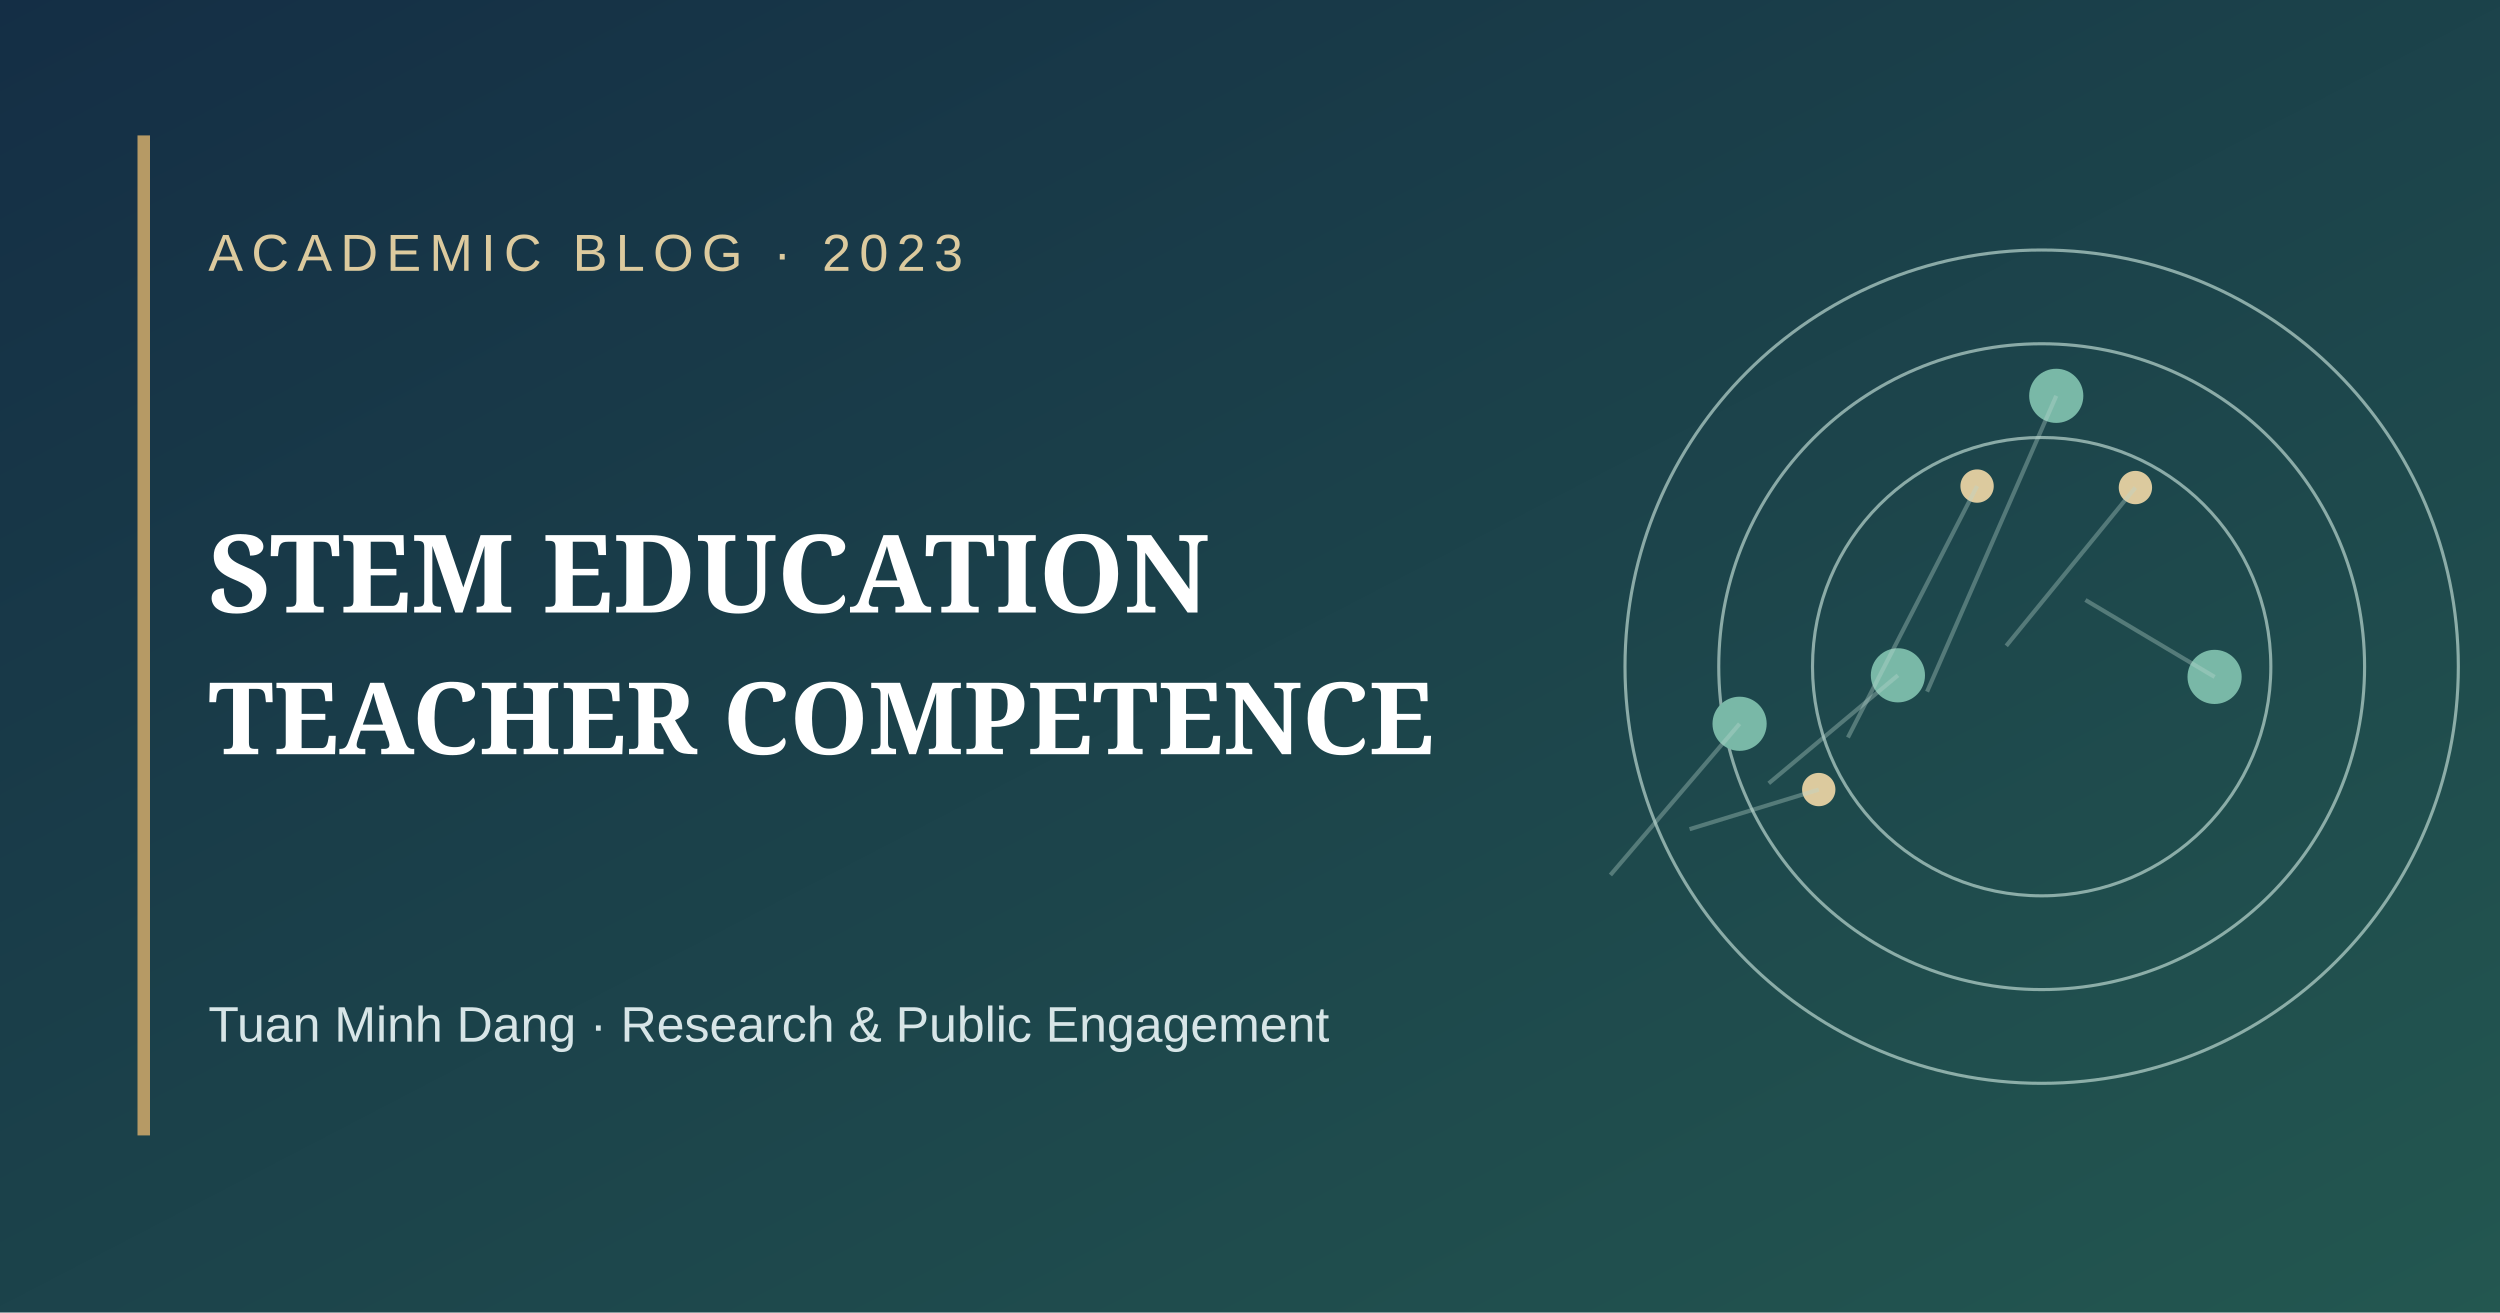
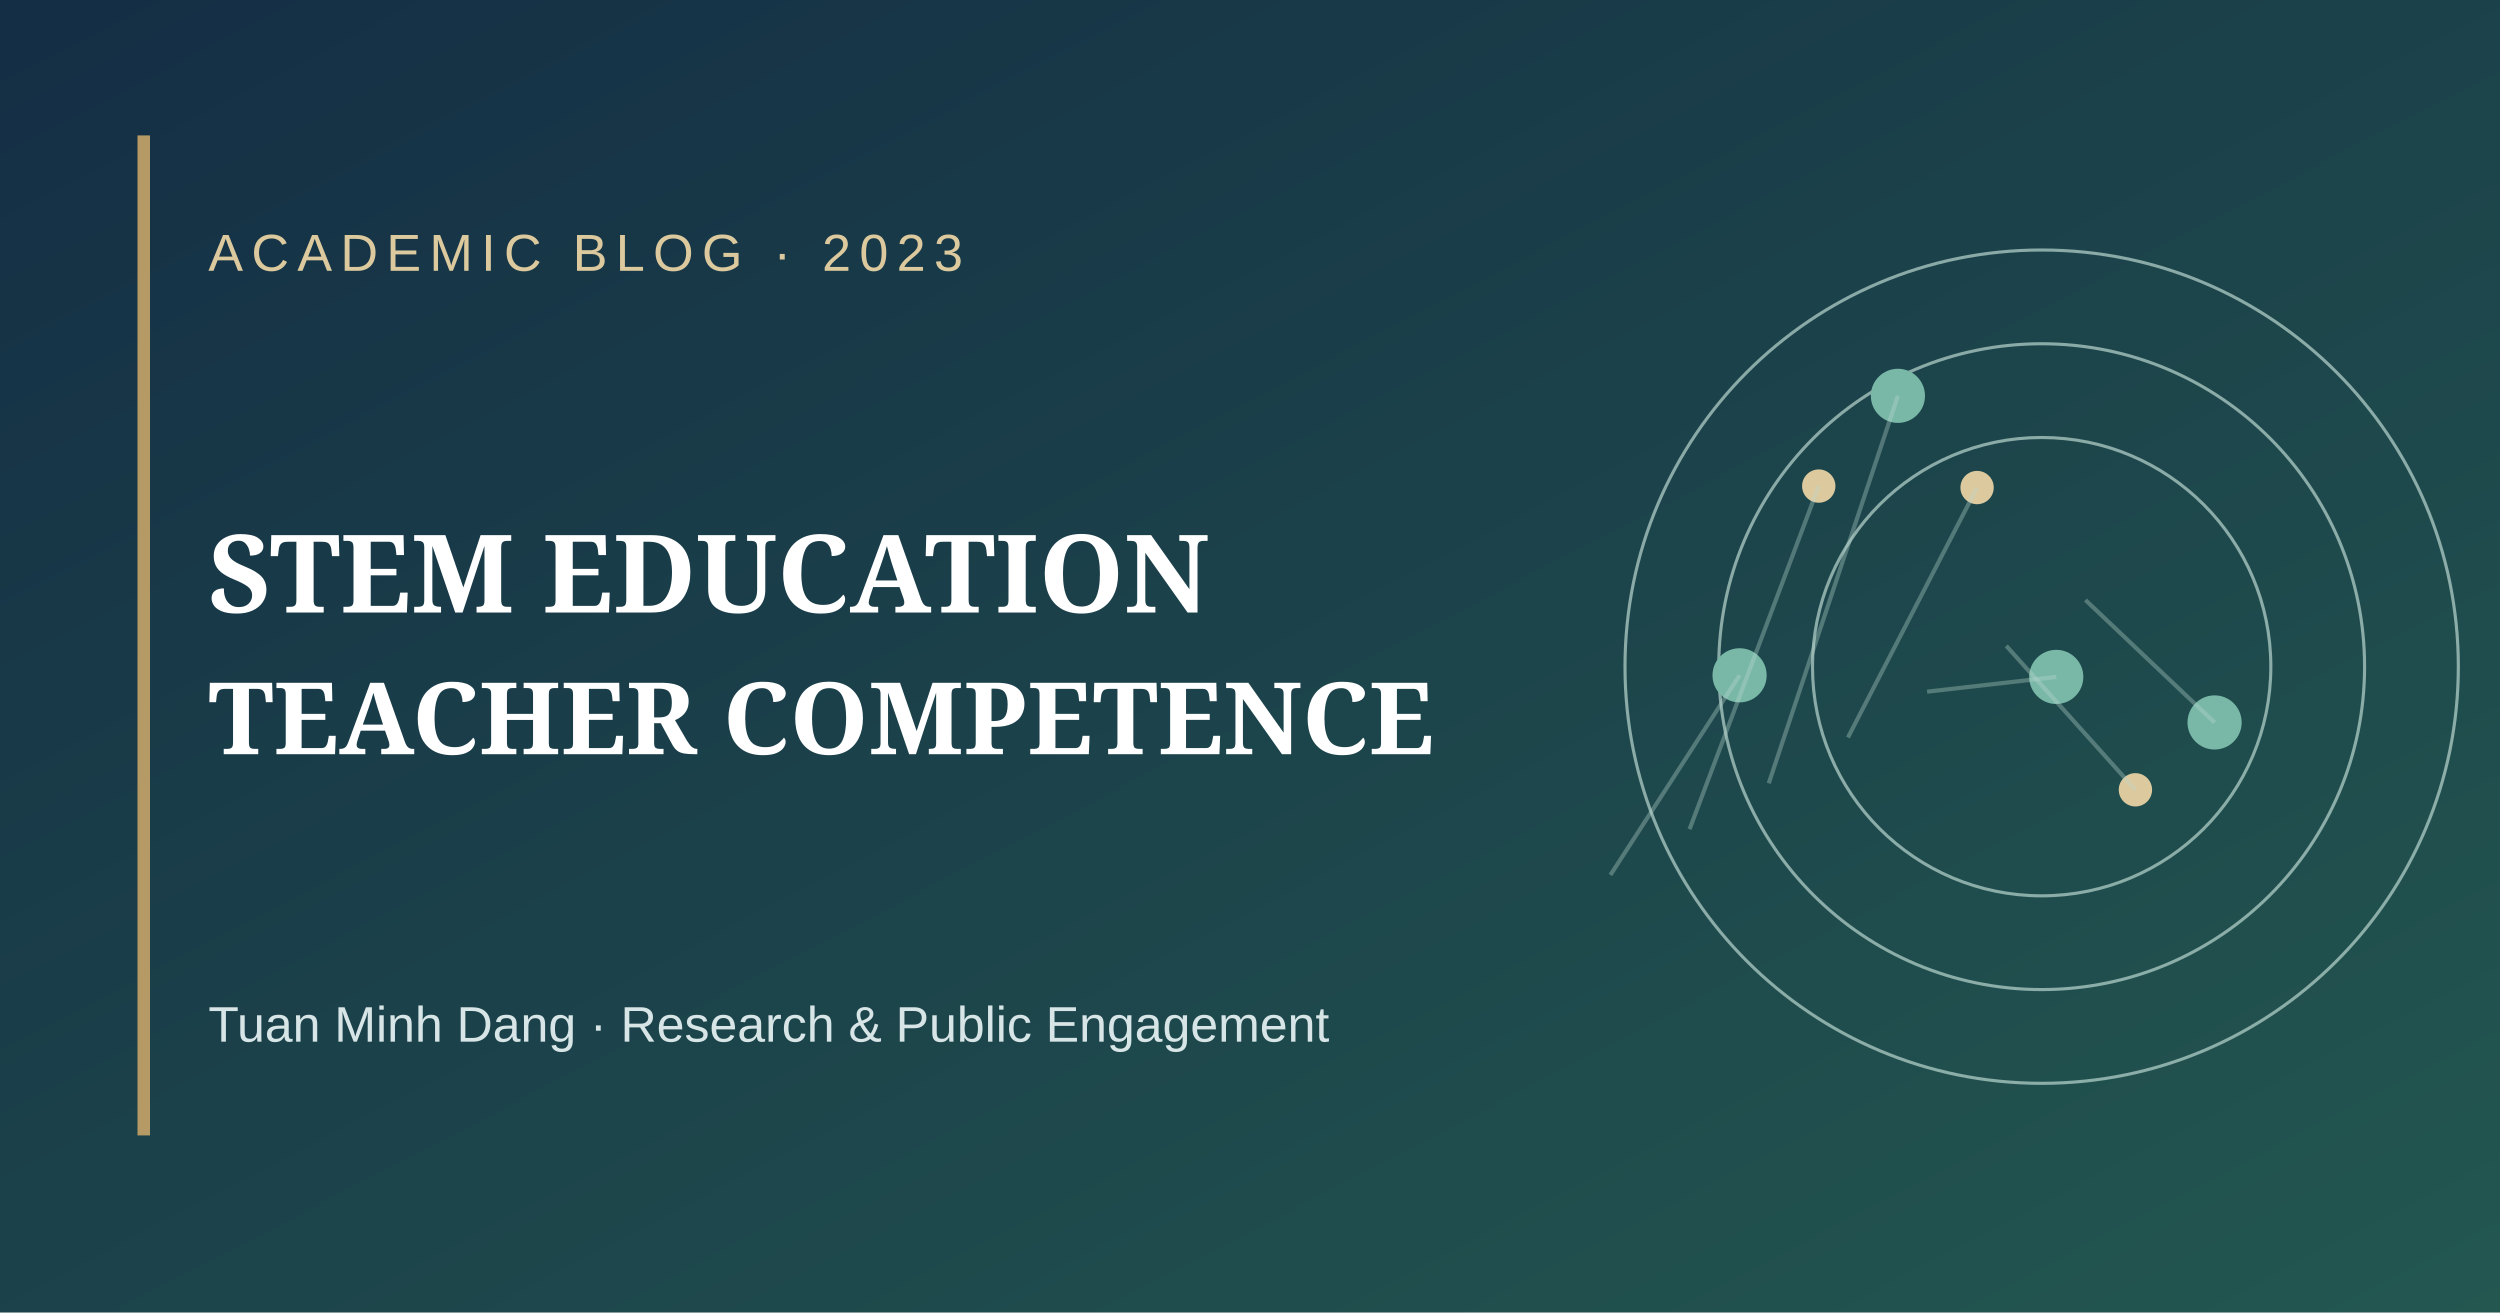
<svg xmlns="http://www.w3.org/2000/svg" width="1200" height="630" viewBox="0 0 1200 630">
  <defs>
    <linearGradient id="g" x2="1" y2="1">
      <stop stop-color="#142e45" />
      <stop offset="1" stop-color="#235750" />
    </linearGradient>
  </defs>
  <rect width="1200" height="630" fill="url(#g)" />
  <rect x="66" y="65" width="6" height="480" fill="#b69a65" />
  <g opacity=".7" fill="none" stroke="#b9d6ce" stroke-width="1.5">
    <circle cx="980" cy="320" r="155" />
    <circle cx="980" cy="320" r="200" />
    <circle cx="980" cy="320" r="110" />
  </g>
-   <circle cx="835" cy="347.414" r="13" fill="#79b8a7" />
-   <path d="M835 347.414 L773 420" stroke="#b9d6ce" stroke-opacity=".35" stroke-width="2" />
-   <circle cx="873" cy="378.989" r="8" fill="#dcca9e" />
-   <path d="M873 378.989 L811 398" stroke="#b9d6ce" stroke-opacity=".35" stroke-width="2" />
-   <circle cx="911" cy="324.151" r="13" fill="#79b8a7" />
-   <path d="M911 324.151 L849 376" stroke="#b9d6ce" stroke-opacity=".35" stroke-width="2" />
-   <circle cx="949" cy="233.318" r="8" fill="#dcca9e" />
-   <path d="M949 233.318 L887 354" stroke="#b9d6ce" stroke-opacity=".35" stroke-width="2" />
-   <circle cx="987" cy="190.001" r="13" fill="#79b8a7" />
-   <path d="M987 190.001 L925 332" stroke="#b9d6ce" stroke-opacity=".35" stroke-width="2" />
-   <circle cx="1025" cy="234.026" r="8" fill="#dcca9e" />
-   <path d="M1025 234.026 L963 310" stroke="#b9d6ce" stroke-opacity=".35" stroke-width="2" />
-   <circle cx="1063" cy="324.916" r="13" fill="#79b8a7" />
-   <path d="M1063 324.916 L1001 288" stroke="#b9d6ce" stroke-opacity=".35" stroke-width="2" />
+   <circle cx="835" cy="324.151" r="13" fill="#79b8a7" />
+   <path d="M835 324.151 L773 420" stroke="#b9d6ce" stroke-opacity=".35" stroke-width="2" />
+   <circle cx="873" cy="233.318" r="8" fill="#dcca9e" />
+   <path d="M873 233.318 L811 398" stroke="#b9d6ce" stroke-opacity=".35" stroke-width="2" />
+   <circle cx="911" cy="190.001" r="13" fill="#79b8a7" />
+   <path d="M911 190.001 L849 376" stroke="#b9d6ce" stroke-opacity=".35" stroke-width="2" />
+   <circle cx="949" cy="234.026" r="8" fill="#dcca9e" />
+   <path d="M949 234.026 L887 354" stroke="#b9d6ce" stroke-opacity=".35" stroke-width="2" />
+   <circle cx="987" cy="324.916" r="13" fill="#79b8a7" />
+   <path d="M987 324.916 L925 332" stroke="#b9d6ce" stroke-opacity=".35" stroke-width="2" />
+   <circle cx="1025" cy="379.108" r="8" fill="#dcca9e" />
+   <path d="M1025 379.108 L963 310" stroke="#b9d6ce" stroke-opacity=".35" stroke-width="2" />
+   <circle cx="1063" cy="346.777" r="13" fill="#79b8a7" />
+   <path d="M1063 346.777 L1001 288" stroke="#b9d6ce" stroke-opacity=".35" stroke-width="2" />
  <text x="100" y="130" fill="#dcca9e" font-family="Arial,sans-serif" font-size="25" letter-spacing="4">ACADEMIC BLOG · 2023</text>
  <text x="100" y="294" fill="white" font-family="Georgia,serif" font-size="52" font-weight="bold">STEM EDUCATION</text>
  <text x="100" y="362" fill="white" font-family="Georgia,serif" font-size="48" font-weight="bold">TEACHER COMPETENCE</text>
  <text x="100" y="500" fill="#d7e5e7" font-family="Arial,sans-serif" font-size="24">Tuan Minh Dang · Research &amp; Public Engagement</text>
</svg>
